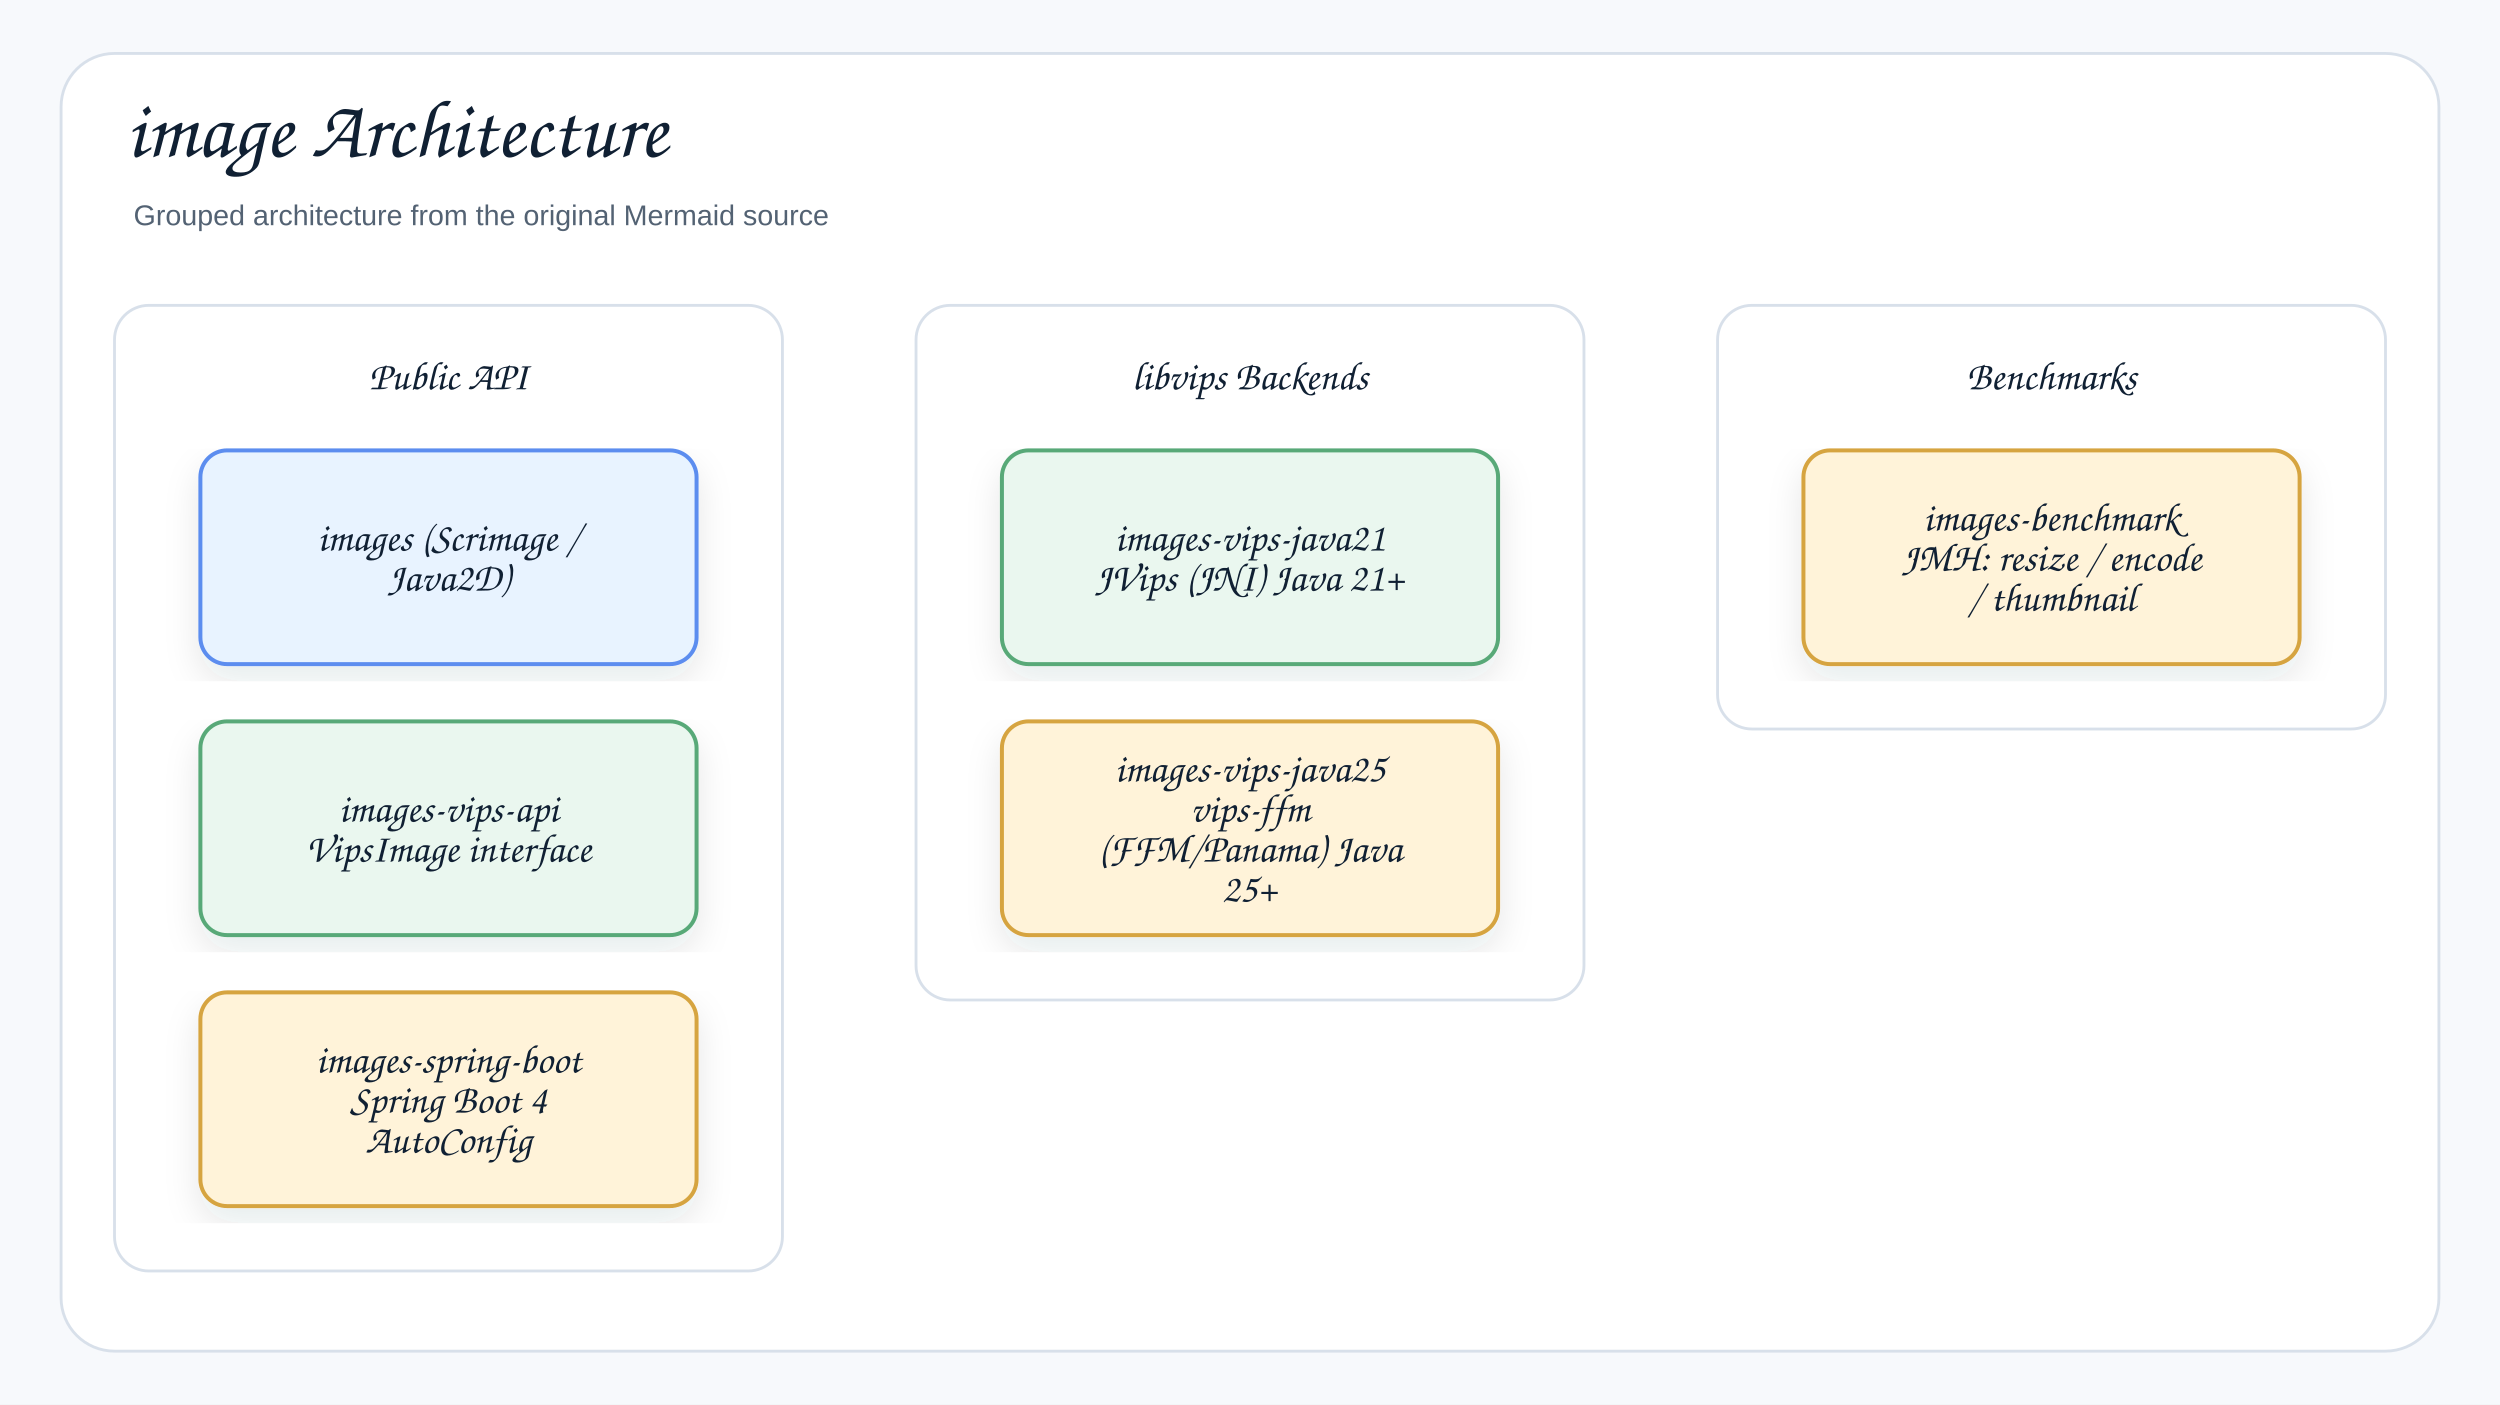
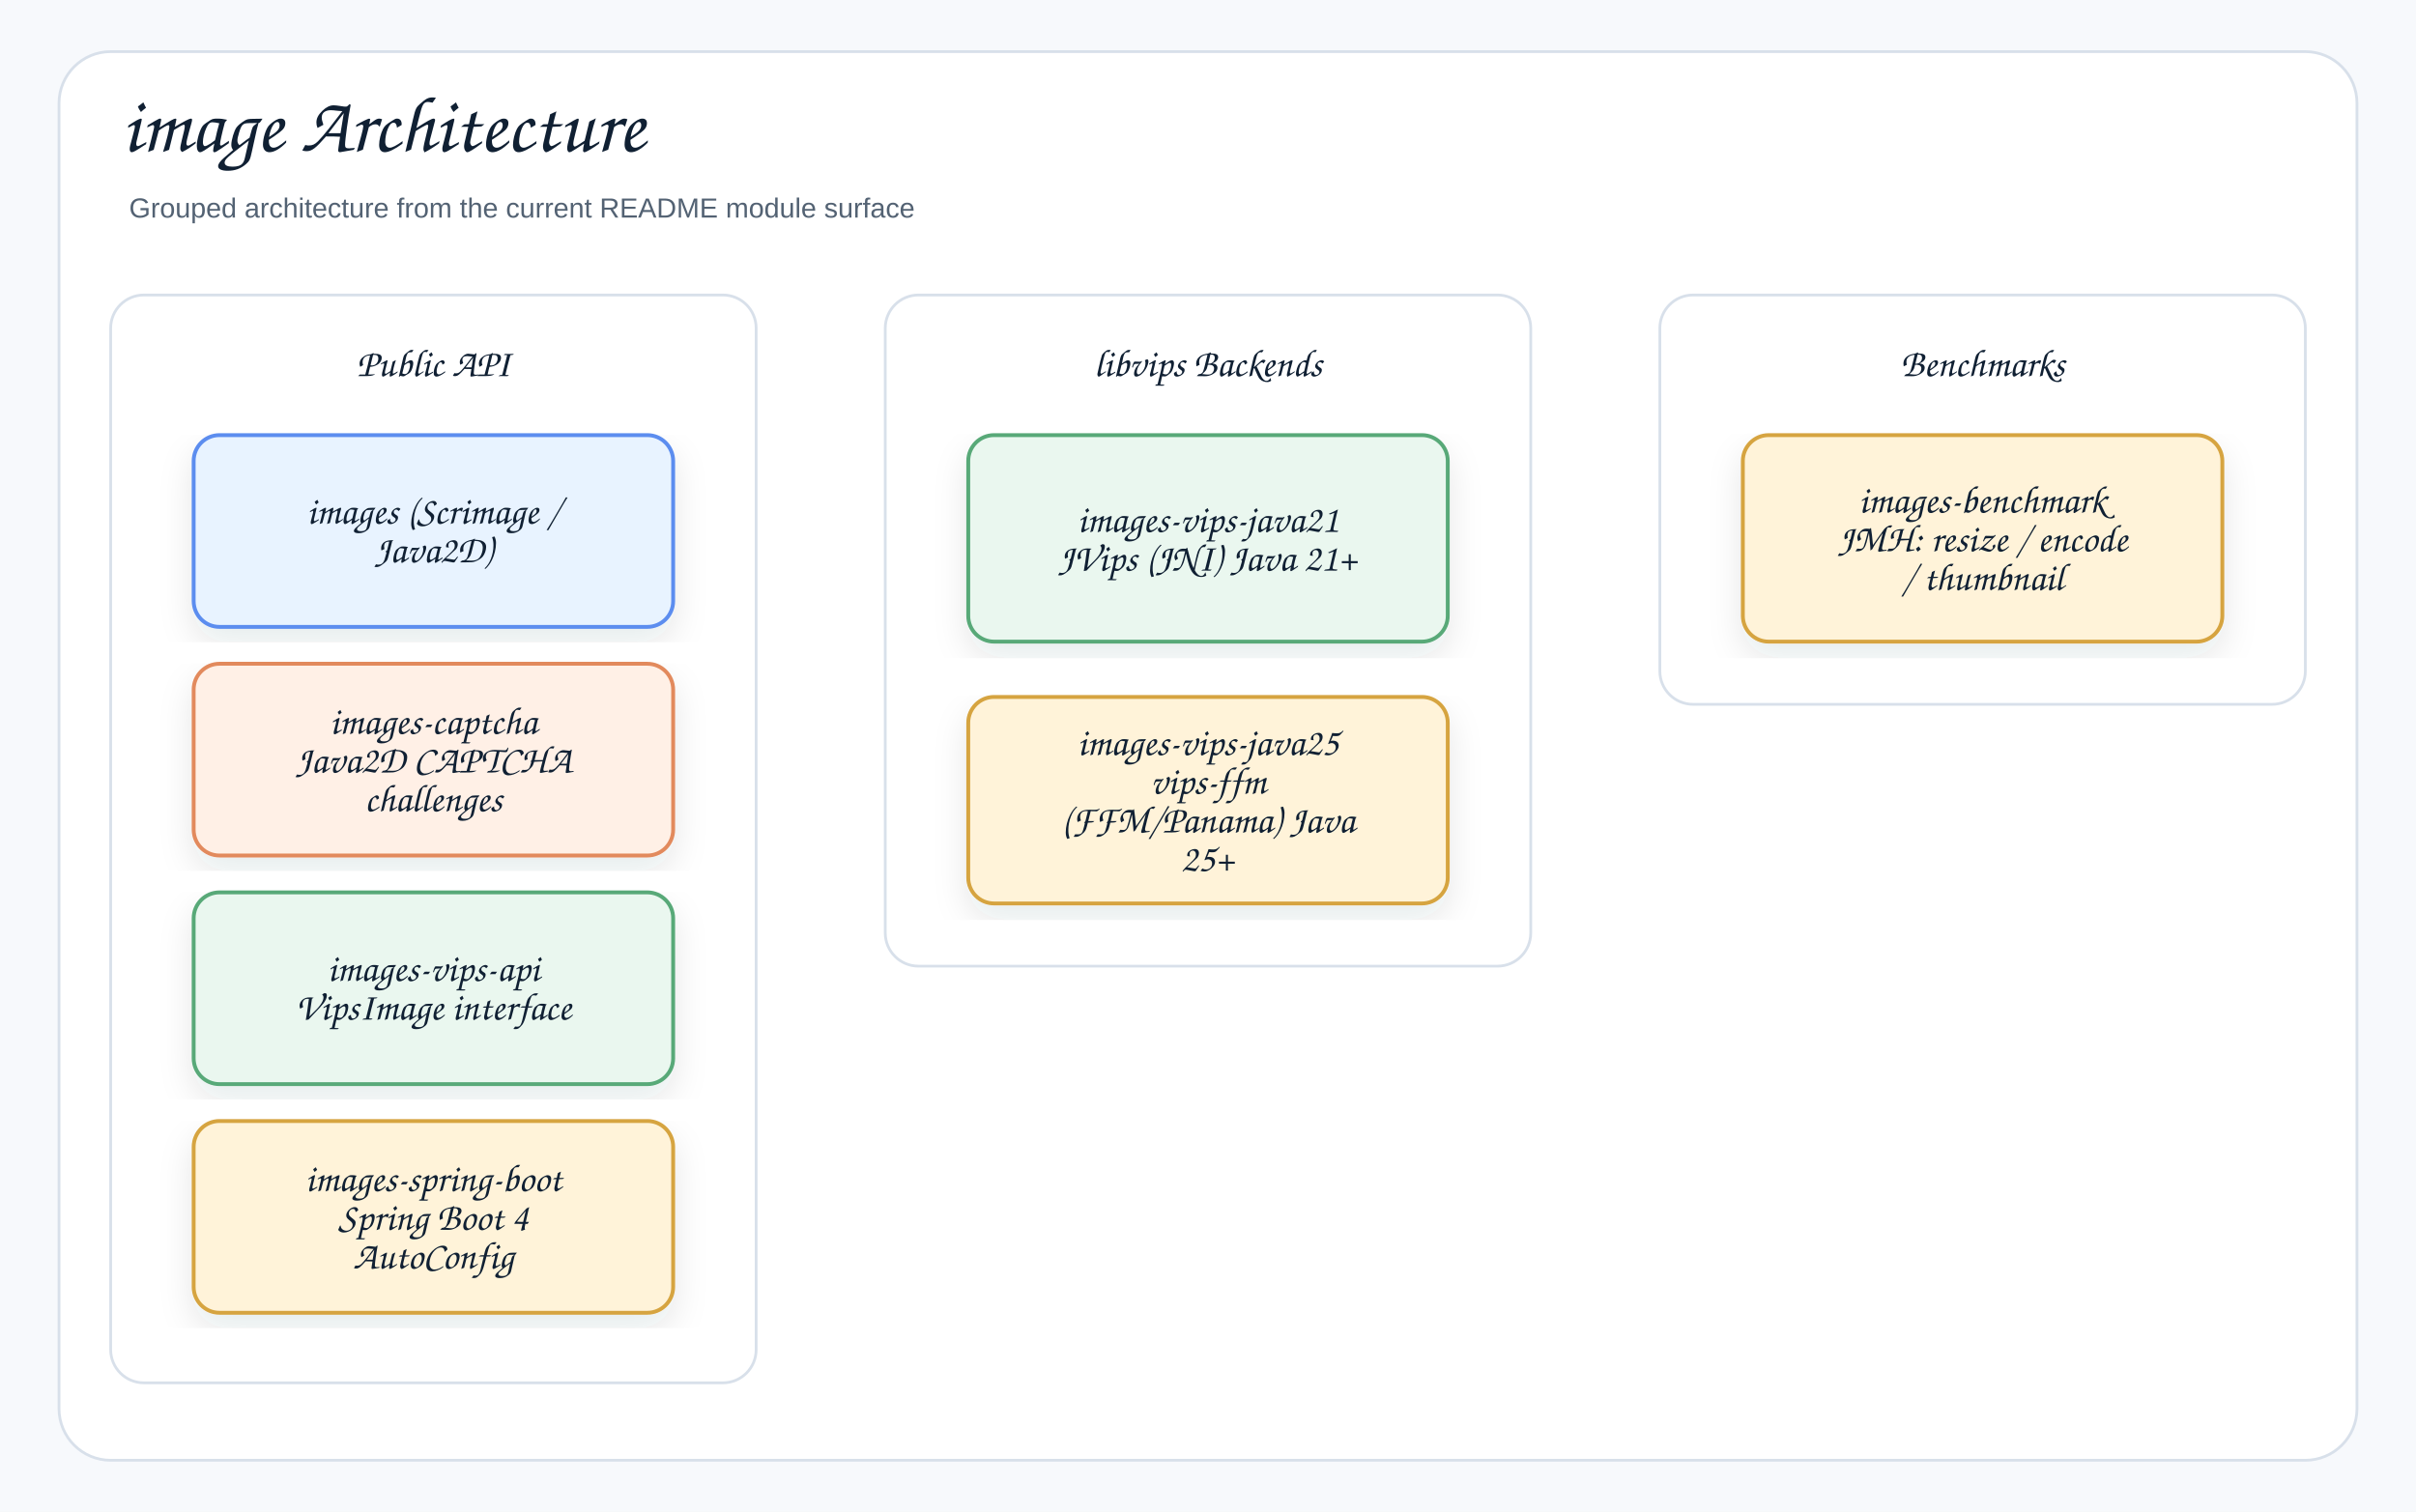
- <svg xmlns="http://www.w3.org/2000/svg" width="1310" height="736" viewBox="0 0 1310 736" role="img" aria-label="image Architecture">
+ <svg xmlns="http://www.w3.org/2000/svg" width="1310" height="820" viewBox="0 0 1310 820" role="img" aria-label="image Architecture">
  <defs>
    <filter id="shadow" x="-8%" y="-8%" width="116%" height="116%">
      <feDropShadow dx="0" dy="8" stdDeviation="9" flood-color="#1f2937" flood-opacity="0.10" />
    </filter>
    <marker id="openArrow" markerWidth="12" markerHeight="10" refX="10" refY="5" orient="auto" markerUnits="strokeWidth">
      <path d="M 1 1 L 10 5 L 1 9" fill="none" stroke="#758297" stroke-width="1.8" stroke-linecap="round" stroke-linejoin="round" />
    </marker>
    <marker id="inherit" markerWidth="14" markerHeight="12" refX="12" refY="6" orient="auto" markerUnits="strokeWidth">
      <path d="M 0 1 L 12 6 L 0 11 Z" fill="#ffffff" stroke="#758297" stroke-width="1.8" />
    </marker>
    <style>
    .canvas{fill:#f7f9fc}.frame{fill:#fff;stroke:#d8e0ea;stroke-width:1.5}
    .title{font-family:"Architects Daughter","Comic Sans MS","Comic Sans",cursive;font-size:43px;font-weight:400;fill:#102033}
    .subtitle{font-family:"Comic Sans MS","Comic Sans","Comic Neue",Arial,sans-serif;font-size:15px;font-weight:400;fill:#536273}
    .label{font-family:"Architects Daughter","Comic Sans MS","Comic Sans",cursive;font-size:25px;font-weight:400;fill:#102033}
    .smallLabel{font-family:"Architects Daughter","Comic Sans MS","Comic Sans",cursive;font-size:21px;font-weight:400;fill:#102033}
    .mono{font-family:"Comic Sans MS","Comic Sans","Comic Neue",Arial,sans-serif;font-size:12px;font-weight:400;fill:#102033}
    .small{font-family:"Comic Sans MS","Comic Sans","Comic Neue",Arial,sans-serif;font-size:12px;font-weight:400;fill:#536273}
    .strong{font-family:"Comic Sans MS","Comic Sans","Comic Neue",Arial,sans-serif;font-size:13px;font-weight:400;fill:#102033}
    .card{stroke-width:2.1;filter:url(#shadow)}.compartment{stroke-width:1.5;fill:none}
    .line{stroke:#758297;stroke-width:2.1;fill:none;marker-end:url(#openArrow)}
    .plainLine{stroke:#758297;stroke-width:2.1;fill:none}
    .dashed{stroke:#758297;stroke-width:2.1;stroke-dasharray:7 6;fill:none;marker-end:url(#openArrow)}
    .inheritLine{stroke:#758297;stroke-width:2.2;fill:none;marker-end:url(#inherit)}
    .implLine{stroke:#758297;stroke-width:2.2;stroke-dasharray:8 7;fill:none;marker-end:url(#inherit)}
  </style>
  </defs>
-   <rect class="canvas" width="1310" height="736" />
-   <rect class="frame" x="32" y="28" width="1246" height="680" rx="28" />
+   <rect class="canvas" width="1310" height="820" />
+   <rect class="frame" x="32" y="28" width="1246" height="764" rx="28" />
  <text class="title" x="66" y="82">image Architecture</text>
-   <text class="subtitle" x="70" y="118">Grouped architecture from the original Mermaid source</text>
+   <text class="subtitle" x="70" y="118">Grouped architecture from the current README module surface</text>
  <g transform="translate(60,160)">
-     <rect x="0" y="0" width="350" height="506" rx="18" fill="#ffffff" stroke="#d8e0ea" stroke-width="1.5" />
+     <rect x="0" y="0" width="350" height="590" rx="18" fill="#ffffff" stroke="#d8e0ea" stroke-width="1.5" />
    <text class="smallLabel" x="175" y="44" text-anchor="middle">Public API</text>
  </g>
  <g transform="translate(105,236)">
-     <rect class="card" x="0" y="0" width="260" height="112" rx="14" fill="#E8F3FF" stroke="#5B8DEF" />
-     <text class="smallLabel" x="130" y="52.5" text-anchor="middle">images (Scrimage /</text>
-     <text class="smallLabel" x="130" y="73.5" text-anchor="middle">Java2D)</text>
+     <rect class="card" x="0" y="0" width="260" height="104" rx="14" fill="#E8F3FF" stroke="#5B8DEF" />
+     <text class="smallLabel" x="130" y="48" text-anchor="middle">images (Scrimage /</text>
+     <text class="smallLabel" x="130" y="69" text-anchor="middle">Java2D)</text>
  </g>
-   <g transform="translate(105,378)">
-     <rect class="card" x="0" y="0" width="260" height="112" rx="14" fill="#EAF7EF" stroke="#58A978" />
-     <text class="smallLabel" x="130" y="52.5" text-anchor="middle">images-vips-api</text>
-     <text class="smallLabel" x="130" y="73.5" text-anchor="middle">VipsImage interface</text>
+   <g transform="translate(105,360)">
+     <rect class="card" x="0" y="0" width="260" height="104" rx="14" fill="#FFF0E6" stroke="#E28A5D" />
+     <text class="smallLabel" x="130" y="38" text-anchor="middle">images-captcha</text>
+     <text class="smallLabel" x="130" y="59" text-anchor="middle">Java2D CAPTCHA</text>
+     <text class="smallLabel" x="130" y="80" text-anchor="middle">challenges</text>
  </g>
-   <g transform="translate(105,520)">
-     <rect class="card" x="0" y="0" width="260" height="112" rx="14" fill="#FFF3D9" stroke="#D6A441" />
-     <text class="smallLabel" x="130" y="42" text-anchor="middle">images-spring-boot</text>
-     <text class="smallLabel" x="130" y="63" text-anchor="middle">Spring Boot 4</text>
-     <text class="smallLabel" x="130" y="84" text-anchor="middle">AutoConfig</text>
+   <g transform="translate(105,484)">
+     <rect class="card" x="0" y="0" width="260" height="104" rx="14" fill="#EAF7EF" stroke="#58A978" />
+     <text class="smallLabel" x="130" y="48" text-anchor="middle">images-vips-api</text>
+     <text class="smallLabel" x="130" y="69" text-anchor="middle">VipsImage interface</text>
+   </g>
+   <g transform="translate(105,608)">
+     <rect class="card" x="0" y="0" width="260" height="104" rx="14" fill="#FFF3D9" stroke="#D6A441" />
+     <text class="smallLabel" x="130" y="38" text-anchor="middle">images-spring-boot</text>
+     <text class="smallLabel" x="130" y="59" text-anchor="middle">Spring Boot 4</text>
+     <text class="smallLabel" x="130" y="80" text-anchor="middle">AutoConfig</text>
  </g>
  <g transform="translate(480,160)">
    <rect x="0" y="0" width="350" height="364" rx="18" fill="#ffffff" stroke="#d8e0ea" stroke-width="1.5" />
    <text class="smallLabel" x="175" y="44" text-anchor="middle">libvips Backends</text>
  </g>
  <g transform="translate(525,236)">
    <rect class="card" x="0" y="0" width="260" height="112" rx="14" fill="#EAF7EF" stroke="#58A978" />
    <text class="smallLabel" x="130" y="52.5" text-anchor="middle">images-vips-java21</text>
    <text class="smallLabel" x="130" y="73.5" text-anchor="middle">JVips (JNI) Java 21+</text>
  </g>
  <g transform="translate(525,378)">
    <rect class="card" x="0" y="0" width="260" height="112" rx="14" fill="#FFF3D9" stroke="#D6A441" />
    <text class="smallLabel" x="130" y="31.5" text-anchor="middle">images-vips-java25</text>
    <text class="smallLabel" x="130" y="52.5" text-anchor="middle">vips-ffm</text>
    <text class="smallLabel" x="130" y="73.5" text-anchor="middle">(FFM/Panama) Java</text>
    <text class="smallLabel" x="130" y="94.5" text-anchor="middle">25+</text>
  </g>
  <g transform="translate(900,160)">
    <rect x="0" y="0" width="350" height="222" rx="18" fill="#ffffff" stroke="#d8e0ea" stroke-width="1.5" />
    <text class="smallLabel" x="175" y="44" text-anchor="middle">Benchmarks</text>
  </g>
  <g transform="translate(945,236)">
    <rect class="card" x="0" y="0" width="260" height="112" rx="14" fill="#FFF3D9" stroke="#D6A441" />
    <text class="smallLabel" x="130" y="42" text-anchor="middle">images-benchmark</text>
    <text class="smallLabel" x="130" y="63" text-anchor="middle">JMH: resize / encode</text>
    <text class="smallLabel" x="130" y="84" text-anchor="middle">/ thumbnail</text>
  </g>
</svg>
